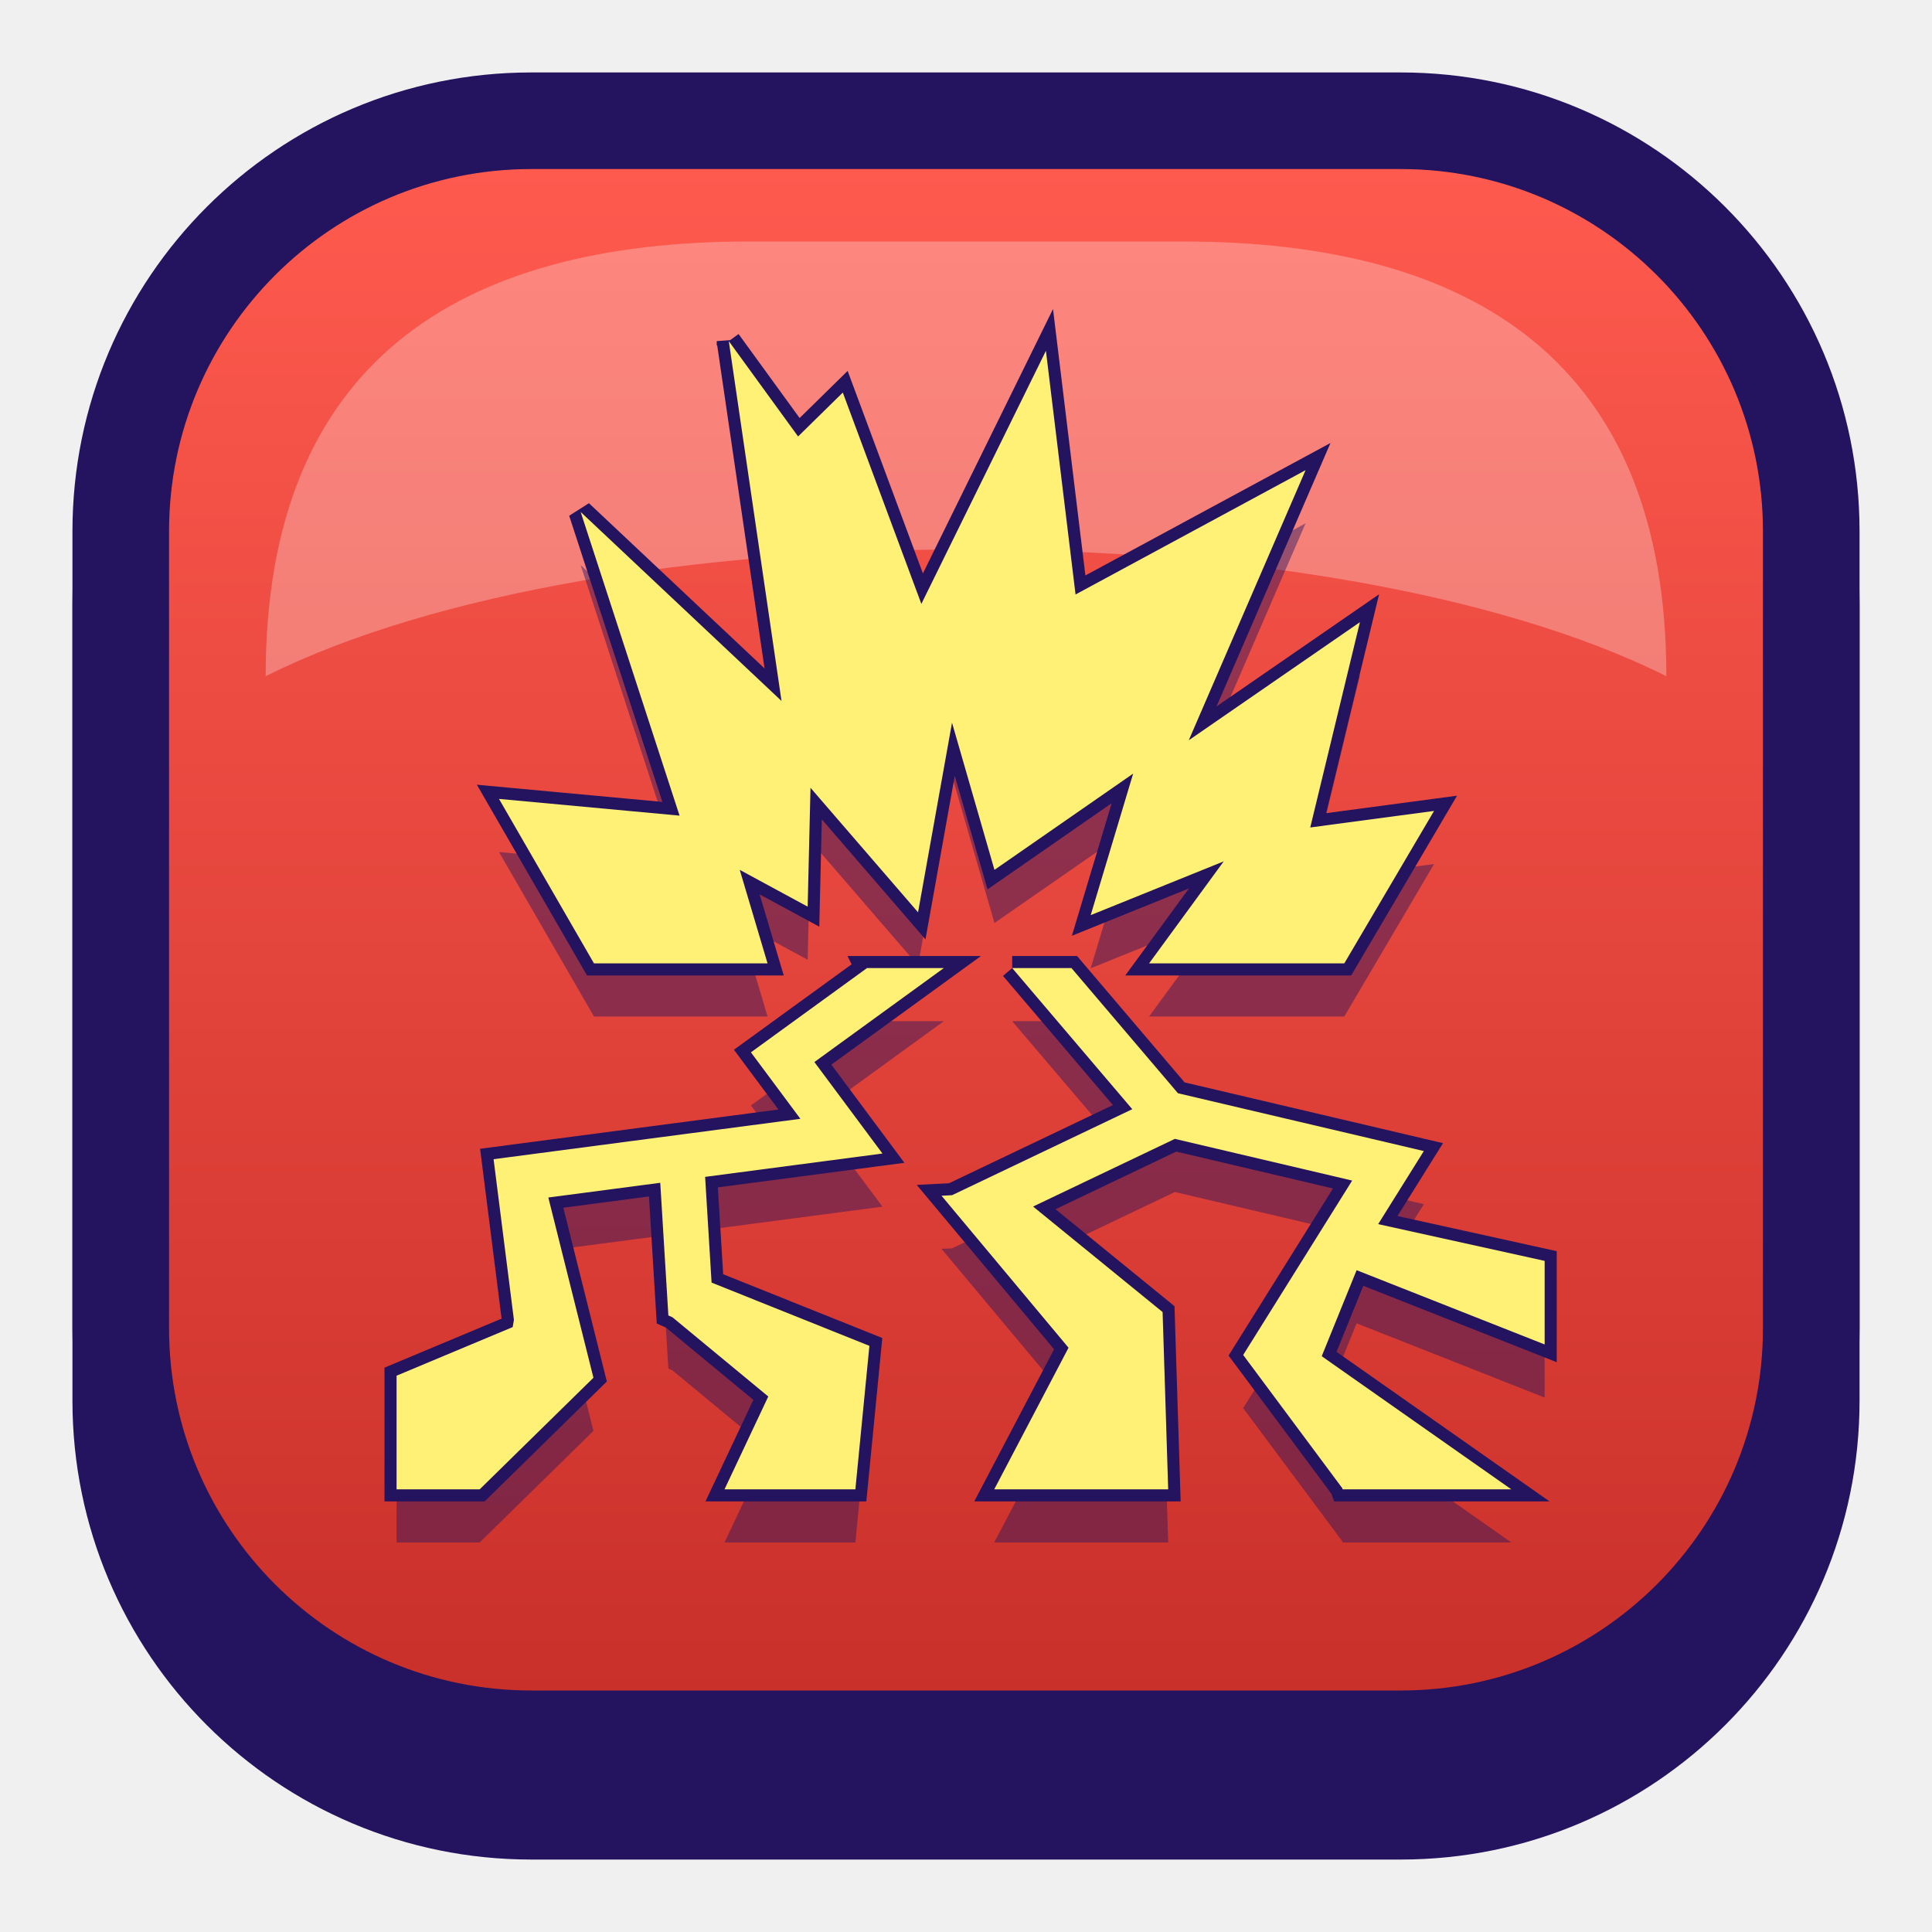
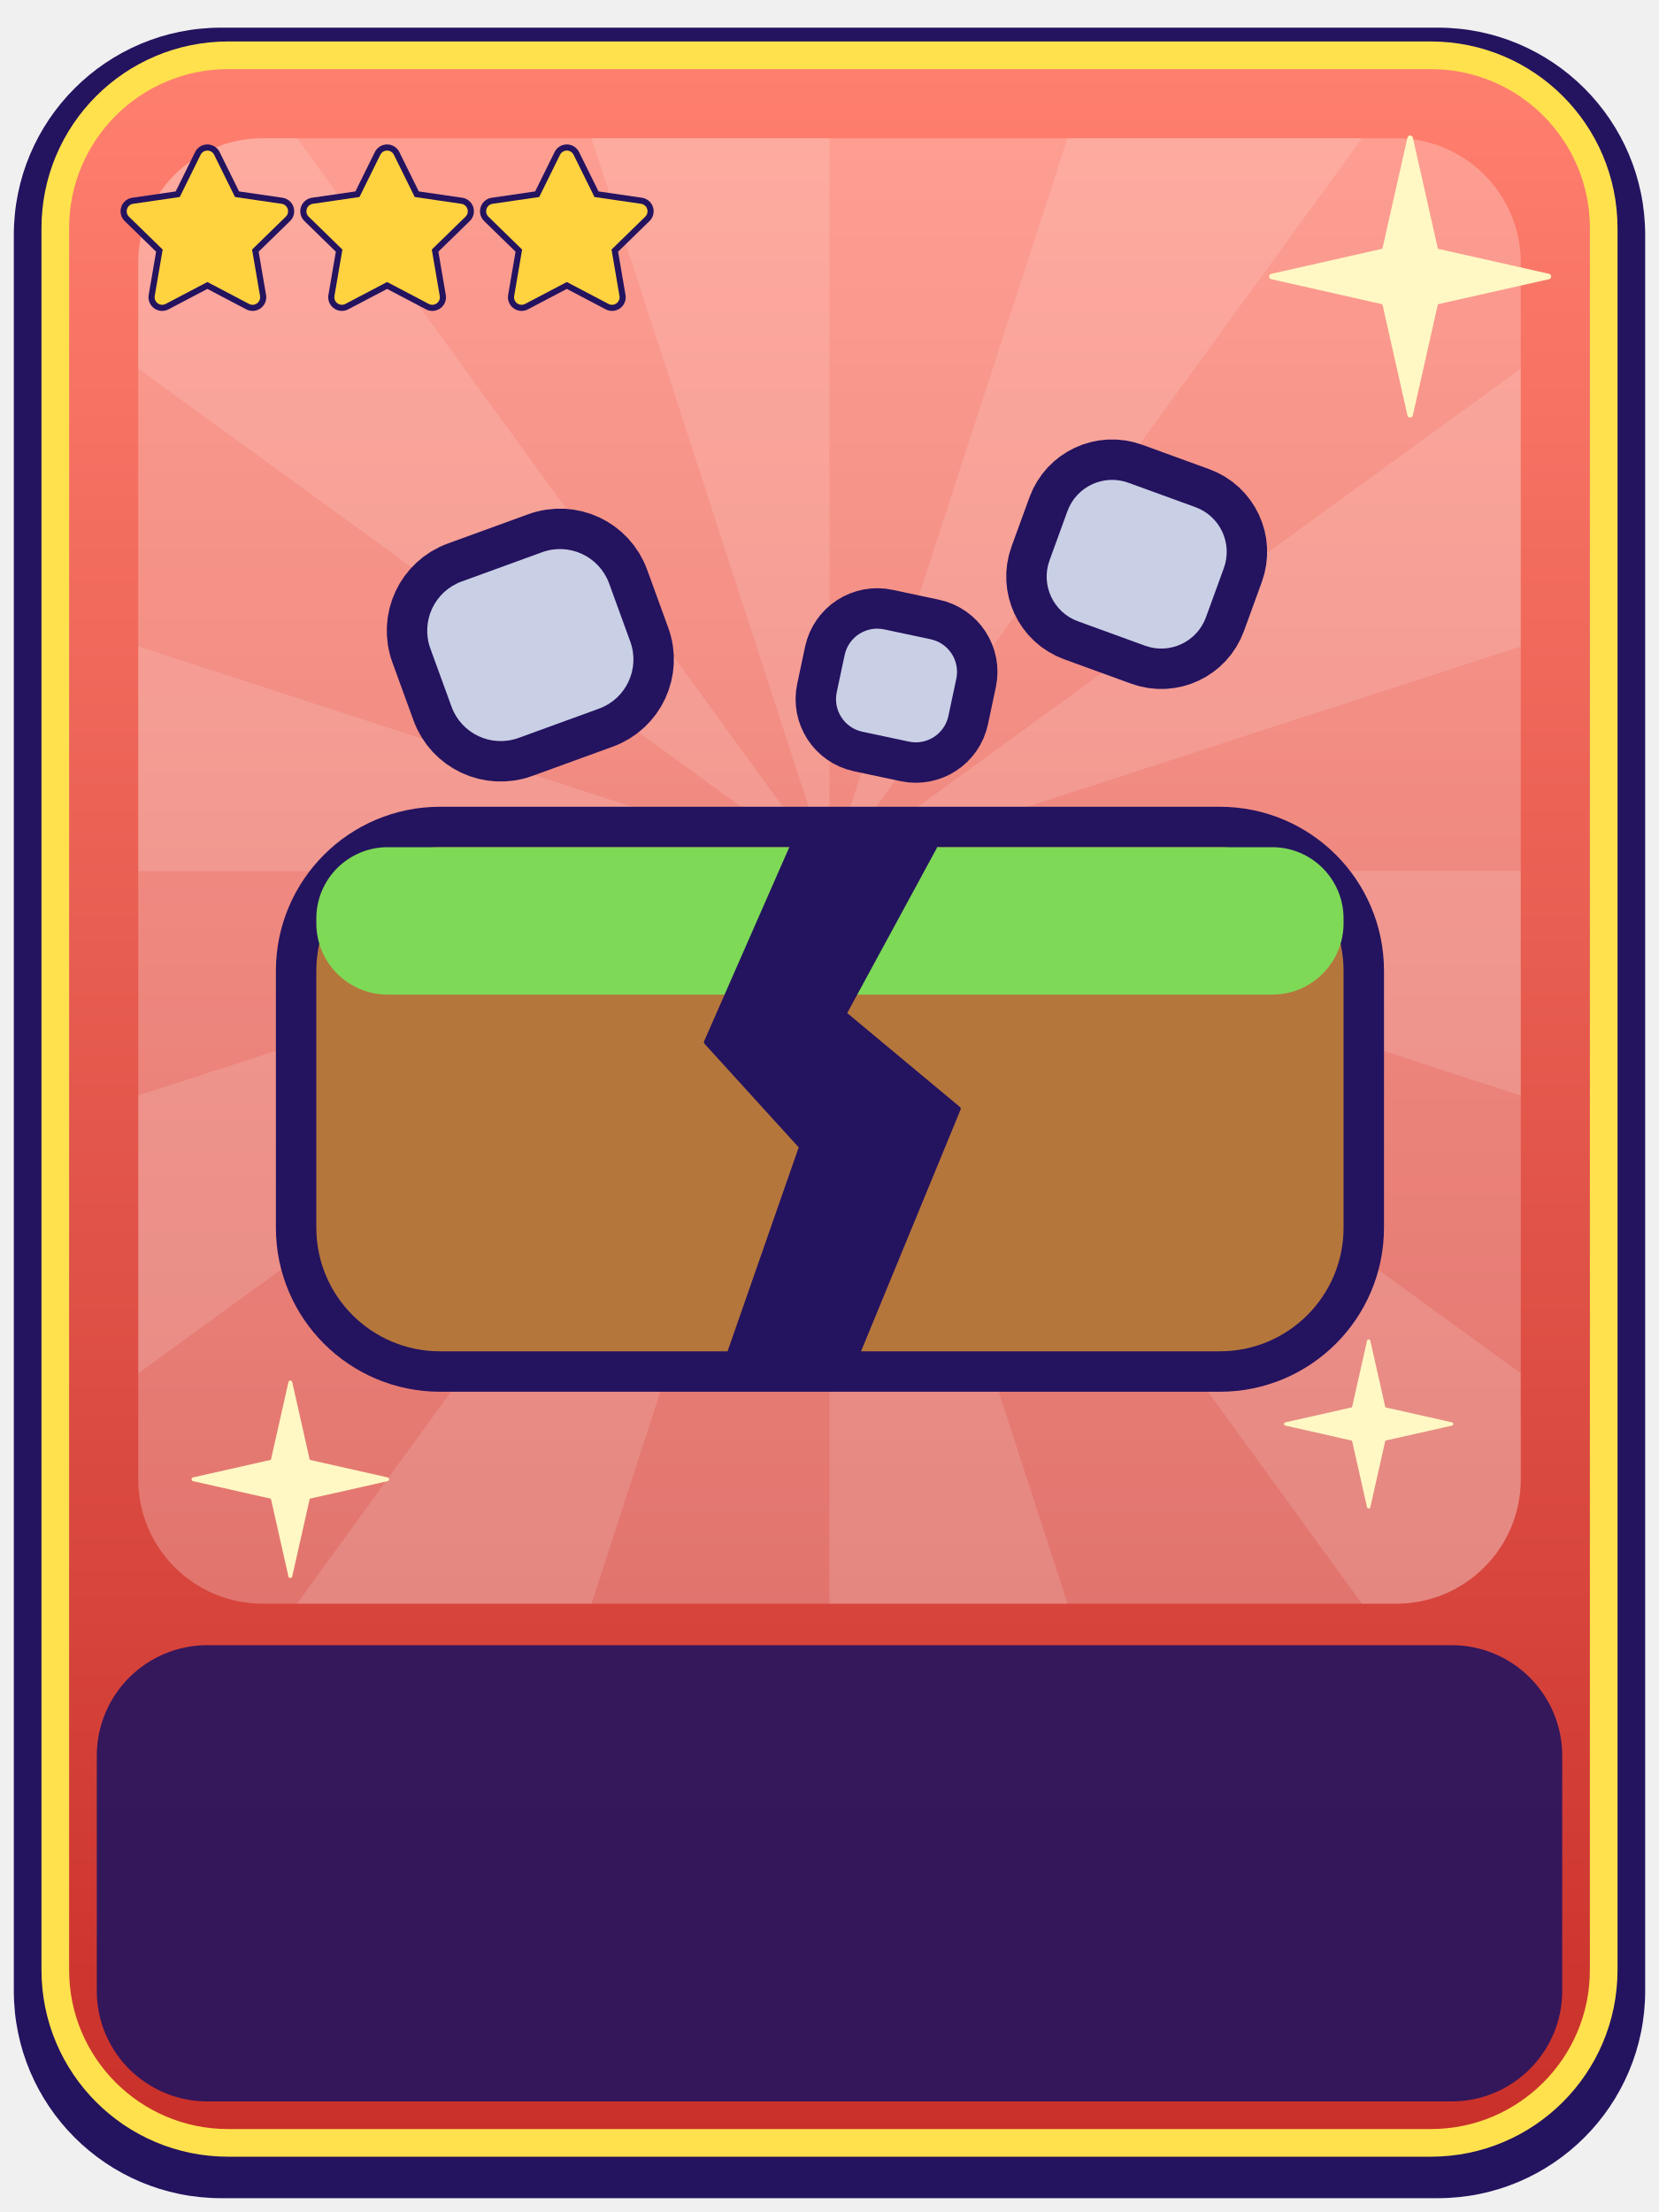
- <svg xmlns="http://www.w3.org/2000/svg" width="160" height="160" viewBox="0 0 160 160">
+ <svg xmlns="http://www.w3.org/2000/svg" width="240" height="320" viewBox="0 0 240 320">
  <defs>
    <linearGradient id="g" x1="0" y1="0" x2="0" y2="1">
-       <stop offset="0" stop-color="#ff5a4e" />
+       <stop offset="0" stop-color="#ff7f6e" />
      <stop offset="1" stop-color="#c9302a" />
    </linearGradient>
+     <clipPath id="p">
+       <rect x="20" y="20" width="200" height="212" rx="18" />
+     </clipPath>
  </defs>
-   <rect x="6" y="12" width="148" height="142" rx="38" fill="#24135f" />
-   <rect x="6" y="6" width="148" height="142" rx="38" fill="#24135f" />
-   <rect x="14" y="14" width="132" height="126" rx="30" fill="url(#g)" />
-   <path d="M22 56 C 22 30, 38 20, 62 20 L 98 20 C 122 20, 138 30, 138 56 C 110 42, 50 42, 22 56 Z" fill="#fff" opacity="0.28" />
-   <g transform="translate(29 25) scale(0.2)">
-     <path d="M156.777 16.248l21.832 149.004-83.165-78.248 40.946 125.732-74.765-6.927 39.33 68.112h71.87l-11.512-38.73 28.125 15.234 1.17-49.223 44.537 51.568 14.064-78.52 17.58 60.94 57.425-39.846-17.58 58.597 55.082-22.266-30.912 42.248h80.834l37.17-63.13-51.26 6.845 20.565-85.008-70.873 48.905L395.61 69.693l-95.25 51.473-12.266-100.908-51.576 104.803-32.53-87.51-18.517 18.18-28.693-39.482zm57.23 259.61l-48.064 34.892 20.48 27.527L59.384 355l8.42 66.527-.506 2.99-48.087 20.126V491.7h34.42l47.1-46.206-18.678-74.63 46.343-6.1 3.358 54.933 1.685.75 39.685 32.815-18.117 38.437h54.185L215 432.284l-65.352-26.19-2.673-43.777 73.43-9.666-28.182-37.886 53.593-38.91h-31.81zm60.124 0l49.722 58.437-74.63 35.61-4.355.222 52.588 62.935L266.69 491.7h72.033l-2.315-73.403L282.78 374.6l58.706-28.014 73.418 17.262-45.13 72.213 41.003 55.112.19.527h69.838l-78.51-55.122 14.45-35.62 77.86 30.75v-34.606l-68.937-15.215 18.912-30.26-101.807-23.934-44.103-51.836h-24.54z" fill="#24135f" opacity="0.45" transform="translate(0 22)" />
-     <path d="M156.777 16.248l21.832 149.004-83.165-78.248 40.946 125.732-74.765-6.927 39.33 68.112h71.87l-11.512-38.73 28.125 15.234 1.17-49.223 44.537 51.568 14.064-78.52 17.58 60.94 57.425-39.846-17.58 58.597 55.082-22.266-30.912 42.248h80.834l37.17-63.13-51.26 6.845 20.565-85.008-70.873 48.905L395.61 69.693l-95.25 51.473-12.266-100.908-51.576 104.803-32.53-87.51-18.517 18.18-28.693-39.482zm57.23 259.61l-48.064 34.892 20.48 27.527L59.384 355l8.42 66.527-.506 2.99-48.087 20.126V491.7h34.42l47.1-46.206-18.678-74.63 46.343-6.1 3.358 54.933 1.685.75 39.685 32.815-18.117 38.437h54.185L215 432.284l-65.352-26.19-2.673-43.777 73.43-9.666-28.182-37.886 53.593-38.91h-31.81zm60.124 0l49.722 58.437-74.63 35.61-4.355.222 52.588 62.935L266.69 491.7h72.033l-2.315-73.403L282.78 374.6l58.706-28.014 73.418 17.262-45.13 72.213 41.003 55.112.19.527h69.838l-78.51-55.122 14.45-35.62 77.86 30.75v-34.606l-68.937-15.215 18.912-30.26-101.807-23.934-44.103-51.836h-24.54z" fill="#fff176" stroke="#24135f" stroke-width="10" paint-order="stroke" />
+   <rect x="2" y="4" width="236" height="314" rx="30" fill="#24135f" />
+   <rect x="8" y="8" width="224" height="302" rx="25" fill="url(#g)" stroke="#ffe14d" stroke-width="4" />
+   <rect x="20" y="20" width="200" height="212" rx="18" fill="#ffffff" opacity="0.26" />
+   <g clip-path="url(#p)">
+     <polygon points="120,126 310.0,126.0 300.7,184.7" fill="#ffffff" opacity="0.13" />
+     <polygon points="120,126 273.7,237.7 231.7,279.7" fill="#ffffff" opacity="0.13" />
+     <polygon points="120,126 178.7,306.7 120.0,316.0" fill="#ffffff" opacity="0.13" />
+     <polygon points="120,126 61.3,306.7 8.3,279.7" fill="#ffffff" opacity="0.13" />
+     <polygon points="120,126 -33.7,237.7 -60.7,184.7" fill="#ffffff" opacity="0.13" />
+     <polygon points="120,126 -70.0,126.0 -60.7,67.3" fill="#ffffff" opacity="0.13" />
+     <polygon points="120,126 -33.7,14.3 8.3,-27.7" fill="#ffffff" opacity="0.13" />
+     <polygon points="120,126 61.3,-54.7 120.0,-64.0" fill="#ffffff" opacity="0.13" />
+     <polygon points="120,126 178.7,-54.7 231.7,-27.7" fill="#ffffff" opacity="0.13" />
+     <polygon points="120,126 273.7,14.3 300.7,67.3" fill="#ffffff" opacity="0.13" />
+   </g>
+   <g transform="translate(32 40) scale(0.344)">
+     <rect x="40" y="240" width="432" height="212" rx="52" fill="#24135f" stroke="#24135f" stroke-width="34" stroke-linejoin="round" stroke-linecap="round" />
+     <rect x="90" y="120" width="80" height="70" rx="22" transform="rotate(-20 130.0 155.0)" fill="#24135f" stroke="#24135f" stroke-width="34" stroke-linejoin="round" stroke-linecap="round" />
+     <rect x="350" y="90" width="70" height="62" rx="20" transform="rotate(20 385.0 121.0)" fill="#24135f" stroke="#24135f" stroke-width="34" stroke-linejoin="round" stroke-linecap="round" />
+     <rect x="260" y="150" width="48" height="44" rx="14" transform="rotate(12 284.0 172.0)" fill="#24135f" stroke="#24135f" stroke-width="34" stroke-linejoin="round" stroke-linecap="round" />
+     <rect x="40" y="240" width="432" height="212" rx="52" fill="#b5763c" />
+     <rect x="40" y="240" width="432" height="62" rx="30" fill="#7ed957" />
+     <polygon points="240,240 300,240 262,310 310,350 268,452 214,452 244,366 204,322" fill="#24135f" stroke="#24135f" stroke-width="2" stroke-linejoin="round" stroke-linecap="round" />
+     <rect x="90" y="120" width="80" height="70" rx="22" transform="rotate(-20 130.0 155.0)" fill="#c9d0e6" />
+     <rect x="350" y="90" width="70" height="62" rx="20" transform="rotate(20 385.0 121.0)" fill="#c9d0e6" />
+     <rect x="260" y="150" width="48" height="44" rx="14" transform="rotate(12 284.0 172.0)" fill="#c9d0e6" />
+   </g>
+   <rect x="14" y="238" width="212" height="66" rx="16" fill="#24135f" opacity="0.9" />
+   <g transform="translate(30 34) scale(0.052)">
+     <polygon points="0.0,-214.0 62.9,-86.6 203.5,-66.1 101.8,33.1 125.8,173.1 0.0,107.0 -125.8,173.1 -101.8,33.1 -203.5,-66.1 -62.9,-86.6" fill="#24135f" stroke="#24135f" stroke-width="76" stroke-linejoin="round" stroke-linecap="round" />
+     <polygon points="0.0,-214.0 62.9,-86.6 203.5,-66.1 101.8,33.1 125.8,173.1 0.0,107.0 -125.8,173.1 -101.8,33.1 -203.5,-66.1 -62.9,-86.6" fill="#ffd23f" stroke="#ffd23f" stroke-width="42" stroke-linejoin="round" stroke-linecap="round" />
+   </g>
+   <g transform="translate(56 34) scale(0.052)">
+     <polygon points="0.0,-214.0 62.9,-86.6 203.5,-66.1 101.8,33.1 125.8,173.1 0.0,107.0 -125.8,173.1 -101.8,33.1 -203.5,-66.1 -62.9,-86.6" fill="#24135f" stroke="#24135f" stroke-width="76" stroke-linejoin="round" stroke-linecap="round" />
+     <polygon points="0.0,-214.0 62.9,-86.6 203.5,-66.1 101.8,33.1 125.8,173.1 0.0,107.0 -125.8,173.1 -101.8,33.1 -203.5,-66.1 -62.9,-86.6" fill="#ffd23f" stroke="#ffd23f" stroke-width="42" stroke-linejoin="round" stroke-linecap="round" />
+   </g>
+   <g transform="translate(82 34) scale(0.052)">
+     <polygon points="0.0,-214.0 62.9,-86.6 203.5,-66.1 101.8,33.1 125.8,173.1 0.0,107.0 -125.8,173.1 -101.8,33.1 -203.5,-66.1 -62.9,-86.6" fill="#24135f" stroke="#24135f" stroke-width="76" stroke-linejoin="round" stroke-linecap="round" />
+     <polygon points="0.0,-214.0 62.9,-86.6 203.5,-66.1 101.8,33.1 125.8,173.1 0.0,107.0 -125.8,173.1 -101.8,33.1 -203.5,-66.1 -62.9,-86.6" fill="#ffd23f" stroke="#ffd23f" stroke-width="42" stroke-linejoin="round" stroke-linecap="round" />
+   </g>
+   <g transform="translate(204 40) scale(0.2)">
+     <polygon points="0.0,-100.0 18.4,-18.4 100.0,0.0 18.4,18.4 0.0,100.0 -18.4,18.4 -100.0,0.0 -18.4,-18.4" fill="#fff8c4" stroke="#fff8c4" stroke-width="4" stroke-linejoin="round" stroke-linecap="round" />
+   </g>
+   <g transform="translate(42 214) scale(0.14)">
+     <polygon points="0.0,-100.0 18.4,-18.4 100.0,0.0 18.4,18.4 0.0,100.0 -18.4,18.4 -100.0,0.0 -18.4,-18.4" fill="#fff8c4" stroke="#fff8c4" stroke-width="4" stroke-linejoin="round" stroke-linecap="round" />
+   </g>
+   <g transform="translate(198 206) scale(0.12)">
+     <polygon points="0.0,-100.0 18.4,-18.4 100.0,0.0 18.4,18.4 0.0,100.0 -18.4,18.4 -100.0,0.0 -18.4,-18.4" fill="#fff8c4" stroke="#fff8c4" stroke-width="4" stroke-linejoin="round" stroke-linecap="round" />
  </g>
</svg>
